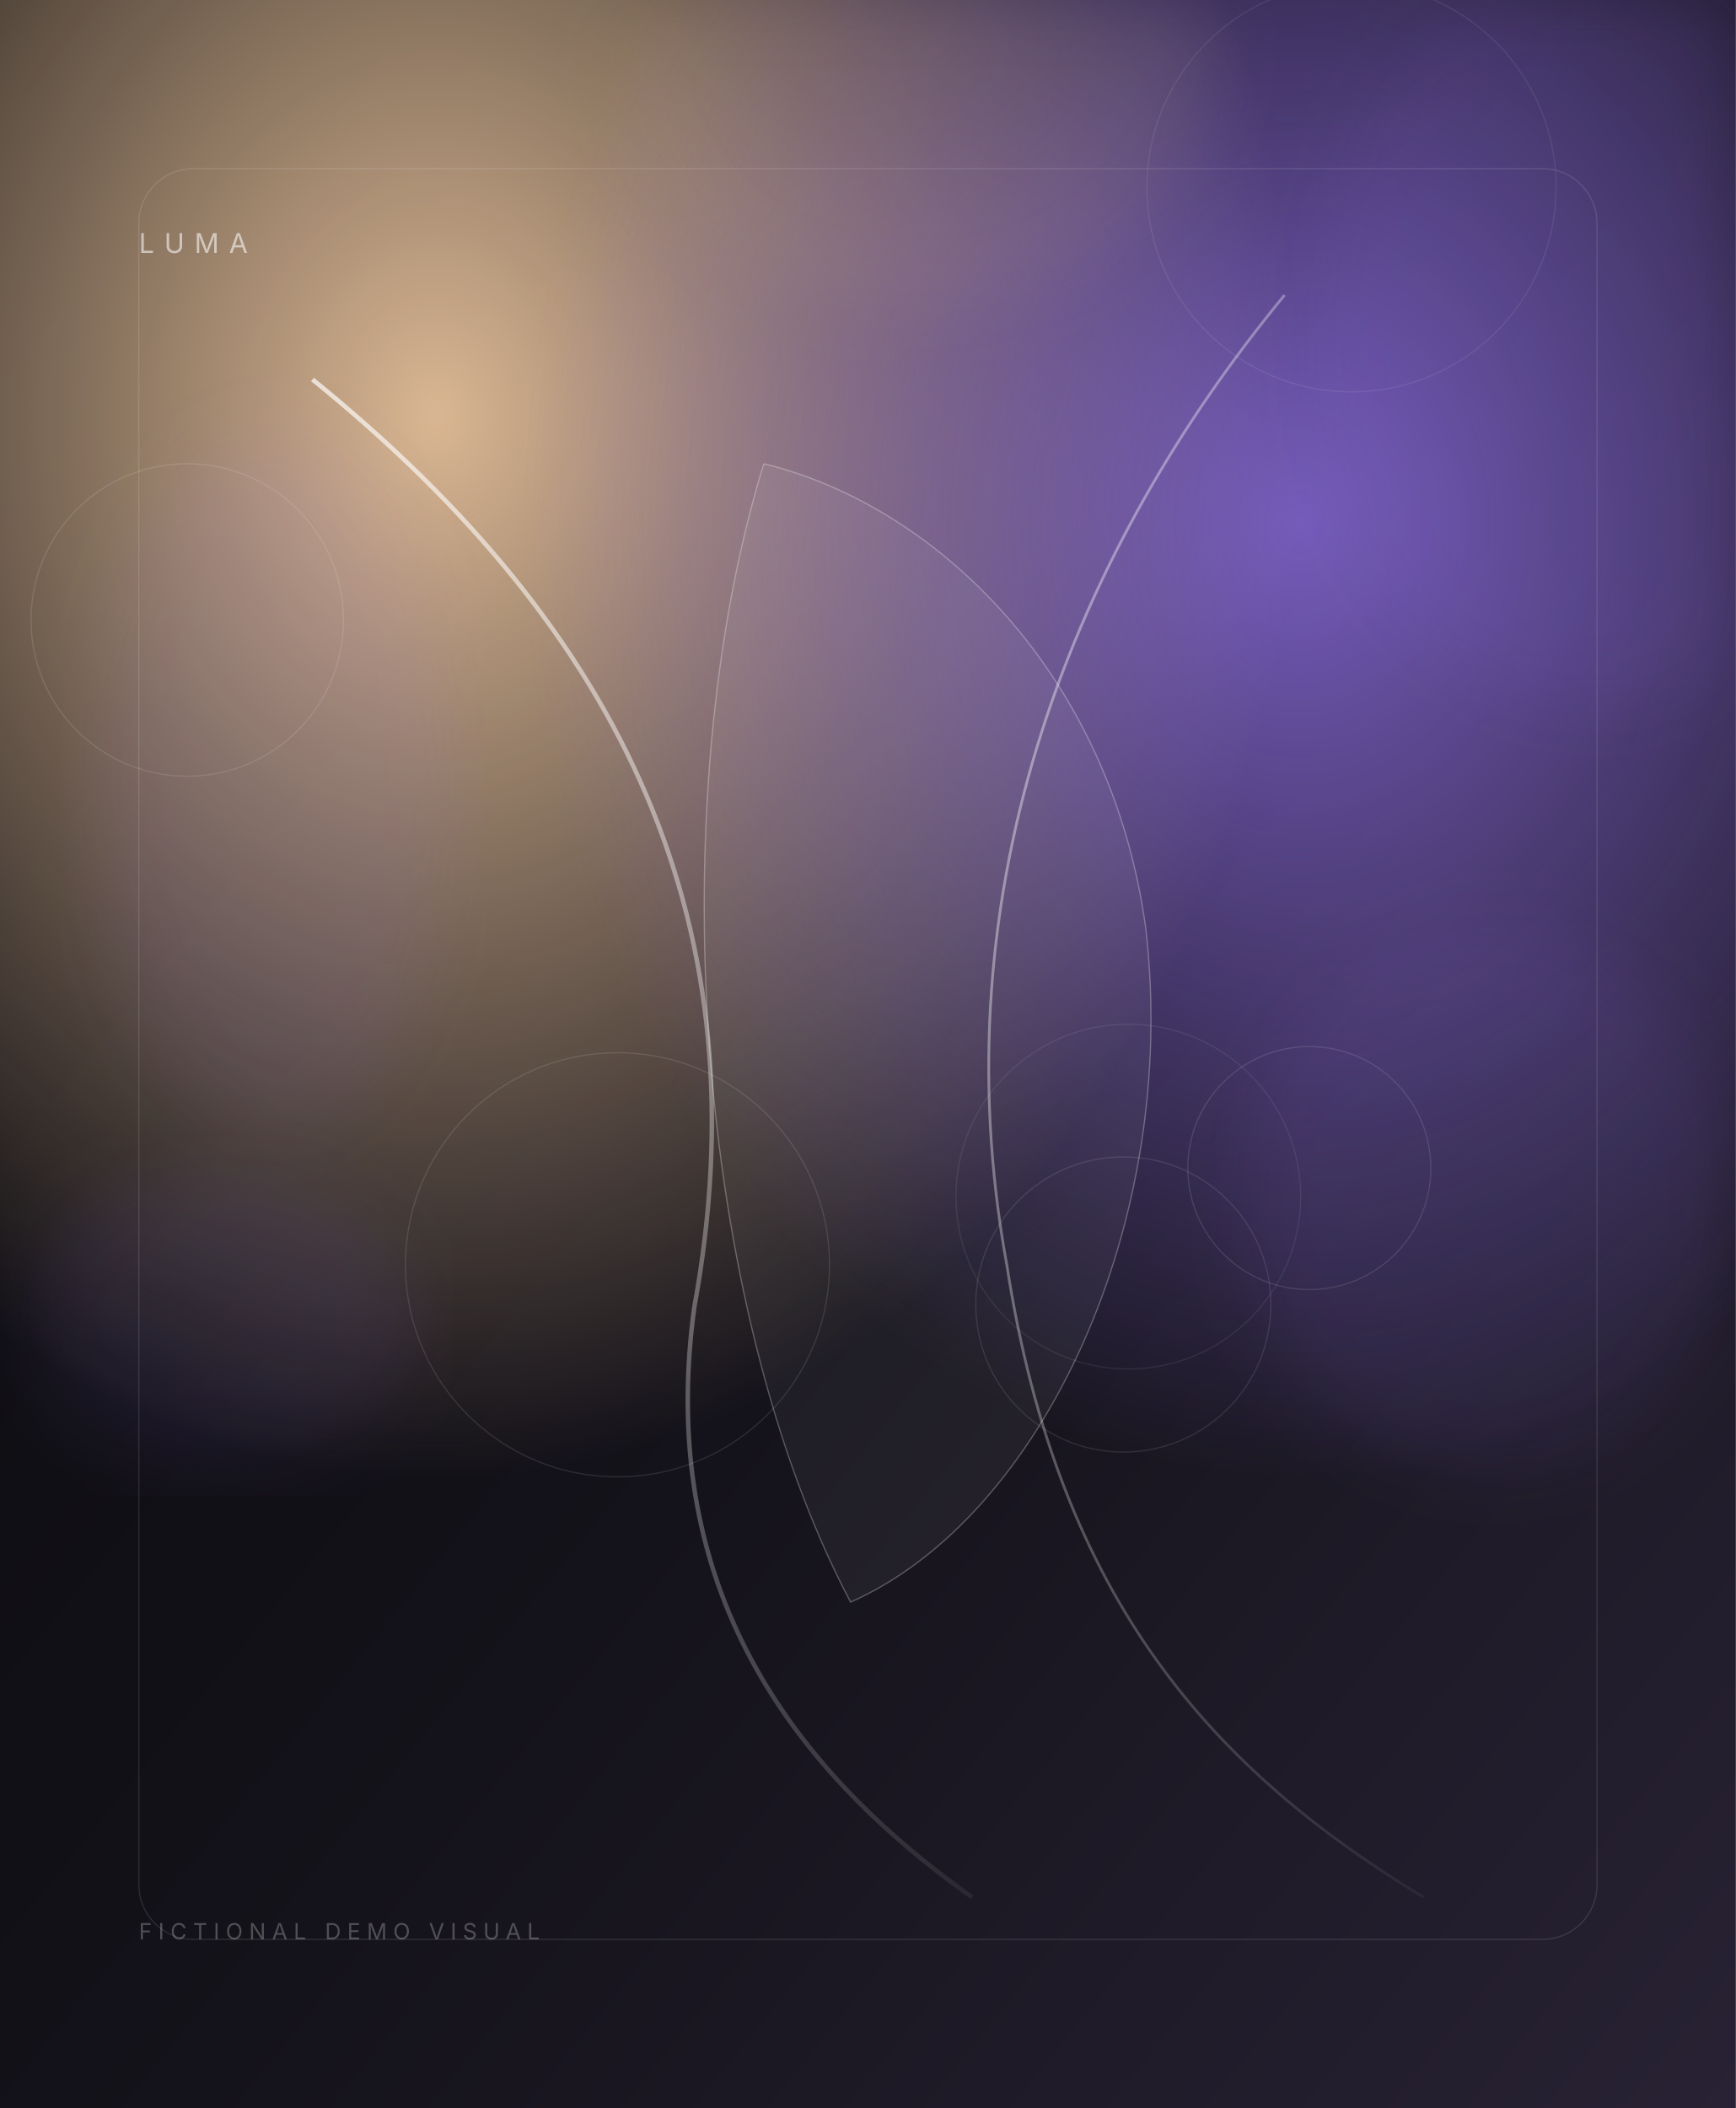
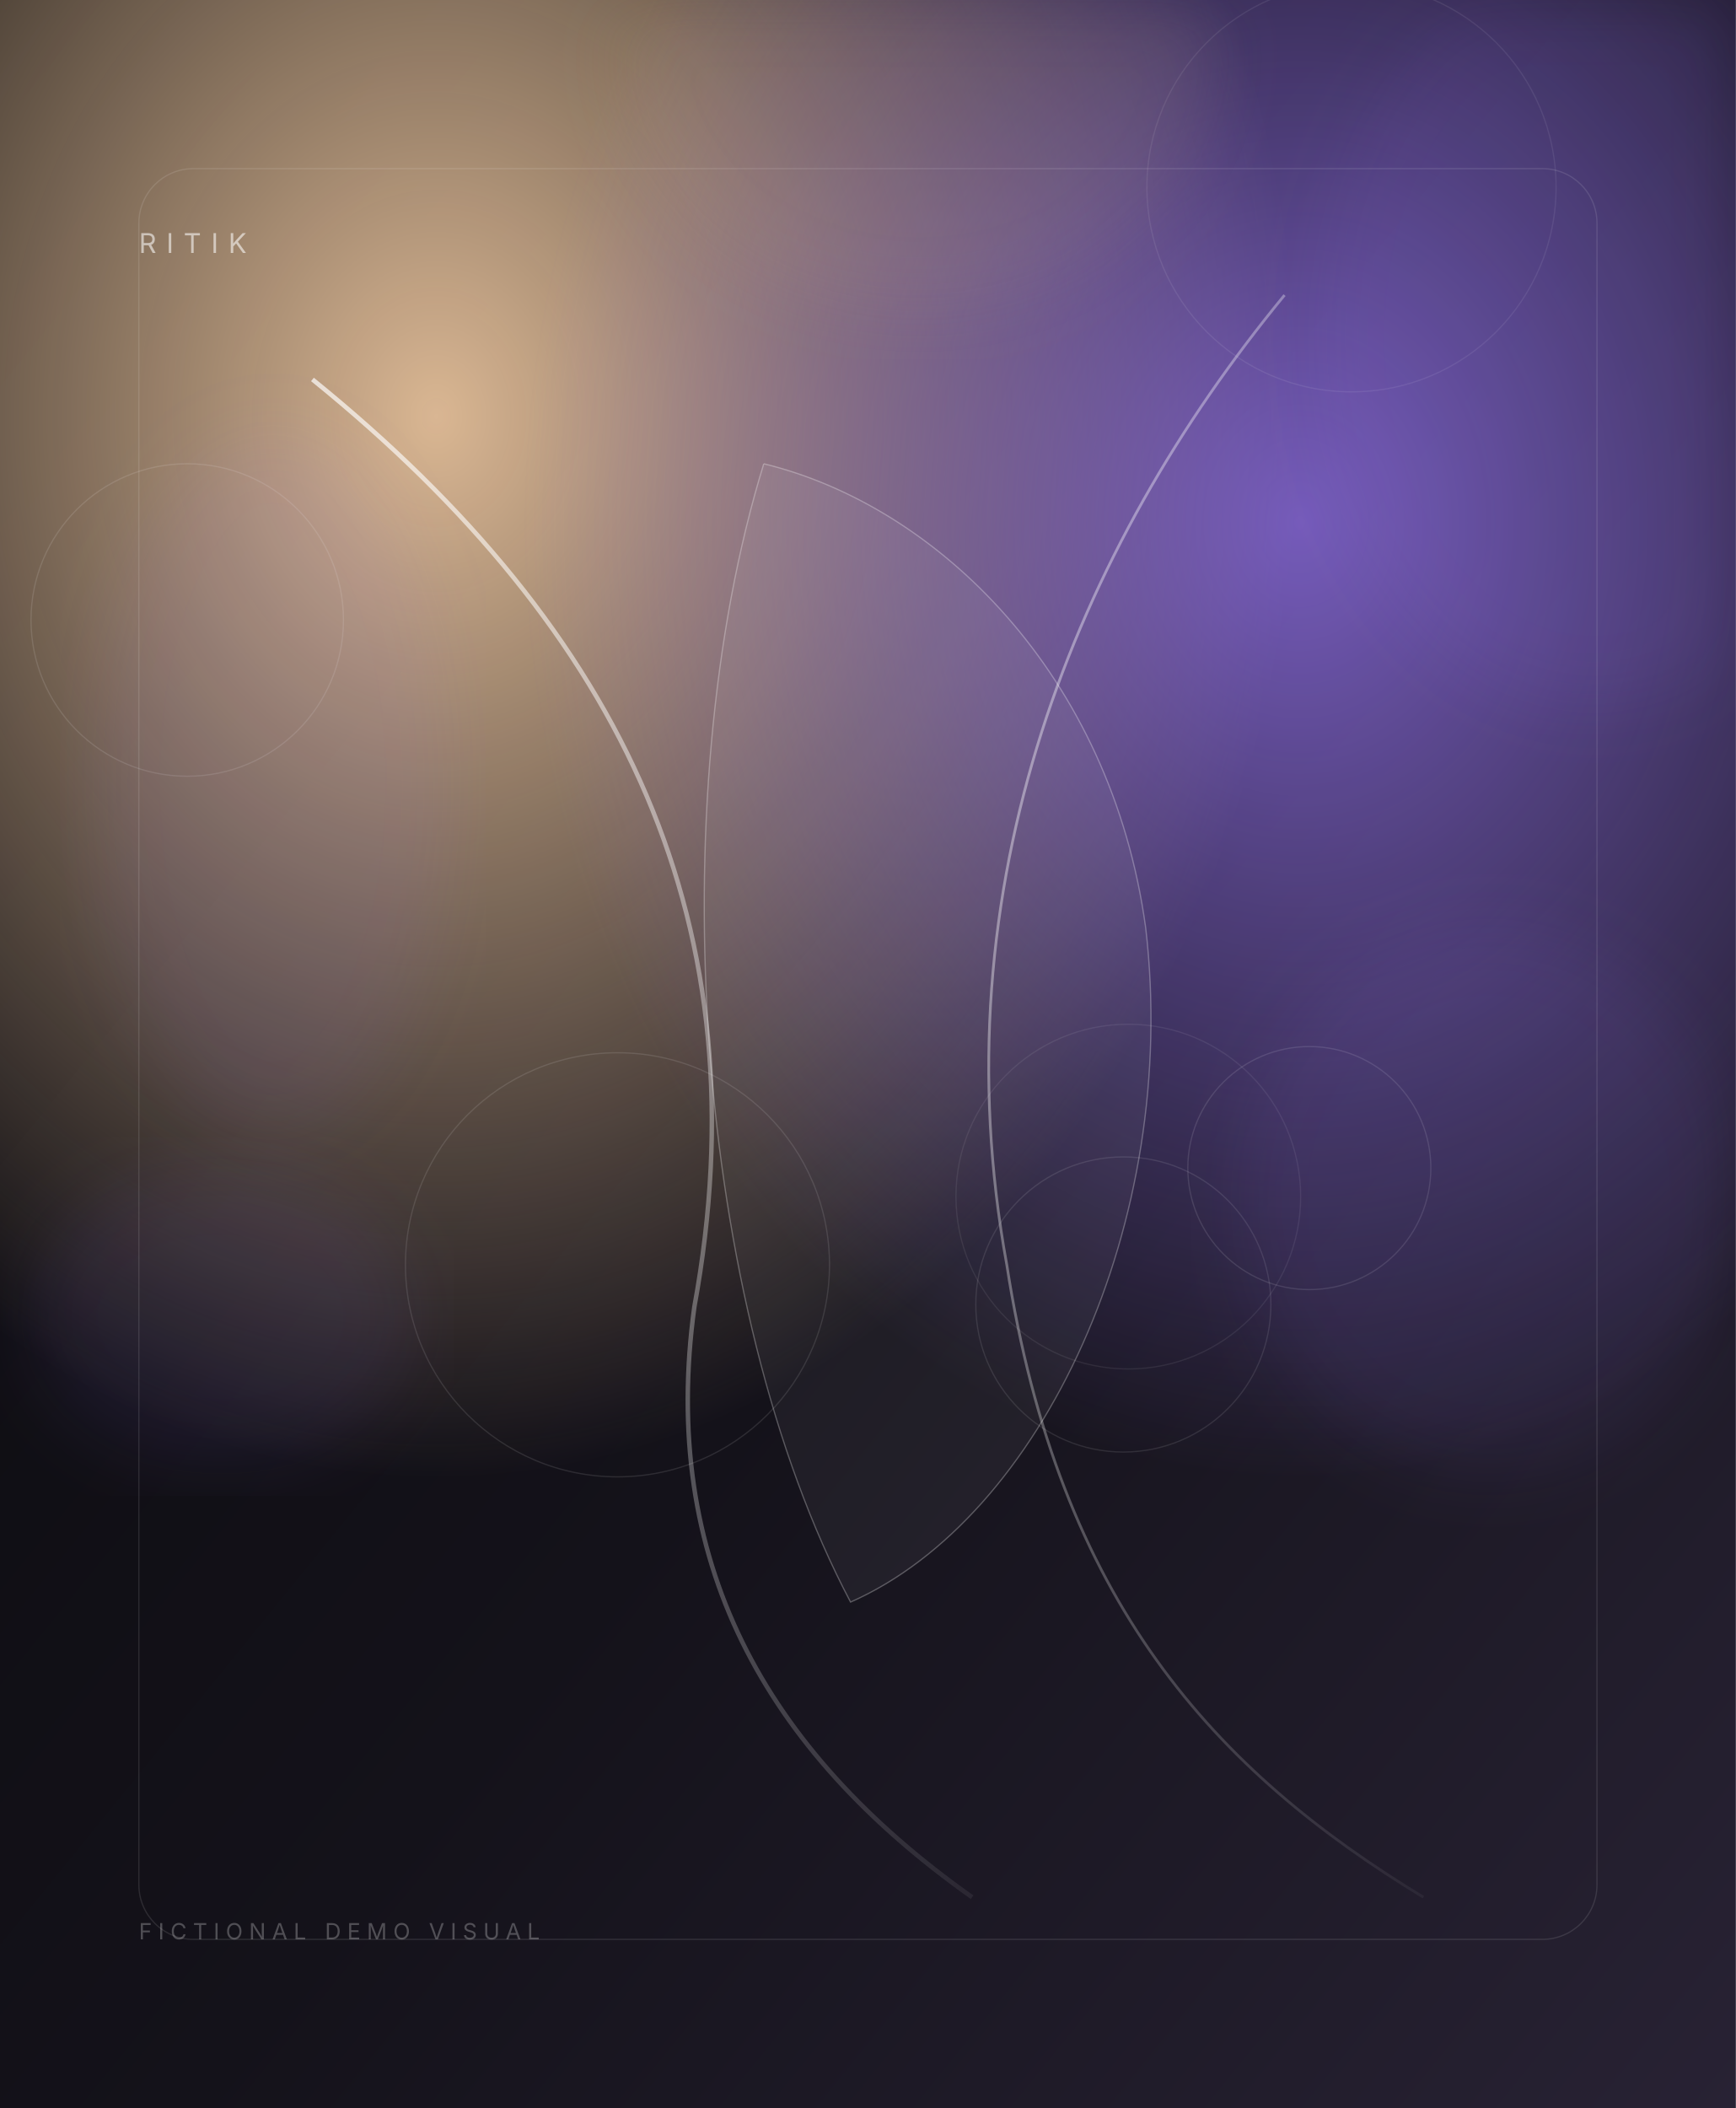
<svg xmlns="http://www.w3.org/2000/svg" viewBox="0 0 1400 1700" role="img" aria-labelledby="title desc">
  <defs>
    <linearGradient id="bg" x1="0" y1="0" x2="1" y2="1">
      <stop offset="0%" stop-color="#09090b" />
      <stop offset="55%" stop-color="#14121a" />
      <stop offset="100%" stop-color="#282234" />
    </linearGradient>
    <radialGradient id="glow1" cx="25%" cy="20%" r="50%">
      <stop offset="0%" stop-color="#f0c9a1" stop-opacity="0.9" />
      <stop offset="100%" stop-color="#f0c9a1" stop-opacity="0" />
    </radialGradient>
    <radialGradient id="glow2" cx="75%" cy="25%" r="45%">
      <stop offset="0%" stop-color="#9f7bff" stop-opacity="0.7" />
      <stop offset="100%" stop-color="#9f7bff" stop-opacity="0" />
    </radialGradient>
    <linearGradient id="line" x1="0" y1="0" x2="1" y2="1">
      <stop offset="0%" stop-color="#fff" stop-opacity="0.85" />
      <stop offset="100%" stop-color="#fff" stop-opacity="0.08" />
    </linearGradient>
    <filter id="blur">
      <feGaussianBlur stdDeviation="28" />
    </filter>
  </defs>
  <rect width="100%" height="100%" fill="url(#bg)" />
  <rect width="100%" height="100%" fill="url(#glow1)" />
  <rect width="100%" height="100%" fill="url(#glow2)" />
  <circle cx="1056" cy="942" r="98" fill="none" stroke="rgba(255,255,255,0.115)" />
  <circle cx="1090" cy="151" r="165" fill="none" stroke="rgba(255,255,255,0.081)" />
  <circle cx="910" cy="965" r="139" fill="none" stroke="rgba(255,255,255,0.076)" />
  <circle cx="151" cy="500" r="126" fill="none" stroke="rgba(255,255,255,0.115)" />
  <circle cx="498" cy="1020" r="171" fill="none" stroke="rgba(255,255,255,0.112)" />
  <circle cx="906" cy="1052" r="119" fill="none" stroke="rgba(255,255,255,0.105)" />
  <ellipse cx="220" cy="631" rx="143" ry="283" fill="#9f7bff" opacity="0.08" filter="url(#blur)" />
  <ellipse cx="741" cy="36" rx="241" ry="211" fill="#f0c9a1" opacity="0.08" filter="url(#blur)" />
  <ellipse cx="178" cy="1062" rx="156" ry="120" fill="#9f7bff" opacity="0.08" filter="url(#blur)" />
  <ellipse cx="1285" cy="271" rx="221" ry="296" fill="#9f7bff" opacity="0.08" filter="url(#blur)" />
  <ellipse cx="1201" cy="968" rx="200" ry="219" fill="#9f7bff" opacity="0.08" filter="url(#blur)" />
  <path d="M252.0,306.0 C 504.0,510.0 616.0,748.0 560.0,1054.0 C 532.0,1258.0 616.0,1411.0 784,1530.0" fill="none" stroke="url(#line)" stroke-width="3.6" opacity="0.8" />
  <path d="M1036.0,238 C 868.0,442.0 756.0,714.0 812.0,1020.0 C 854.0,1292.0 980,1428.0 1148.0,1530.0" fill="none" stroke="url(#line)" stroke-width="2.2" opacity="0.56" />
  <path d="M616.0,374.0 C 756.0,408.0 896.0,544.0 924.0,748.0 C 952,986 840.0,1224.0 686.0,1292.0 C 560.0,1054.0 532.0,646.0 616.0,374.0" fill="rgba(255,255,255,0.05)" stroke="rgba(255,255,255,0.28)" />
  <rect x="112.0" y="136.0" width="1176.0" height="1428.0" rx="44" fill="none" stroke="rgba(255,255,255,0.11)" />
  <g opacity="0.8">
-     <text x="112.0" y="204.0" fill="rgba(255,255,255,0.70)" font-family="Inter, Arial, sans-serif" font-size="22" letter-spacing="8">LUMA</text>
+     <text x="112.0" y="204.0" fill="rgba(255,255,255,0.70)" font-family="Inter, Arial, sans-serif" font-size="22" letter-spacing="8">RITIK</text>
    <text x="112.0" y="1564.0" fill="rgba(255,255,255,0.32)" font-family="Inter, Arial, sans-serif" font-size="18" letter-spacing="5">FICTIONAL DEMO VISUAL</text>
  </g>
</svg>
